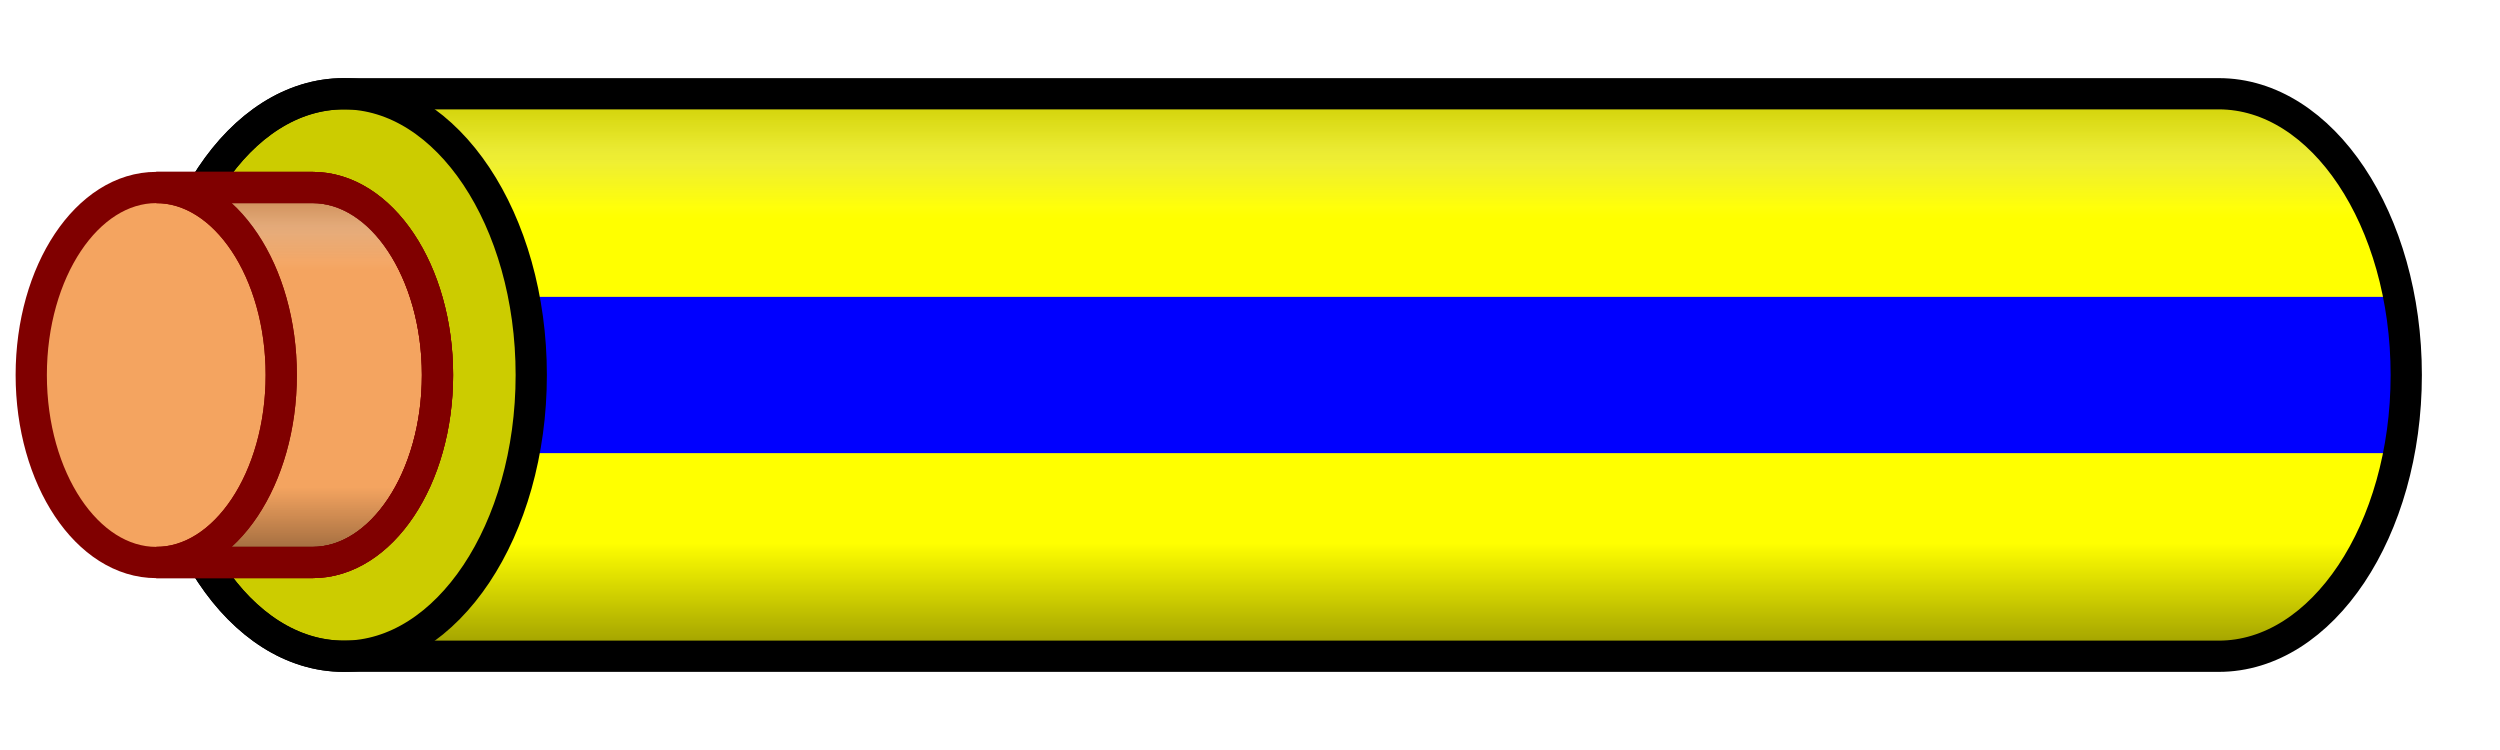
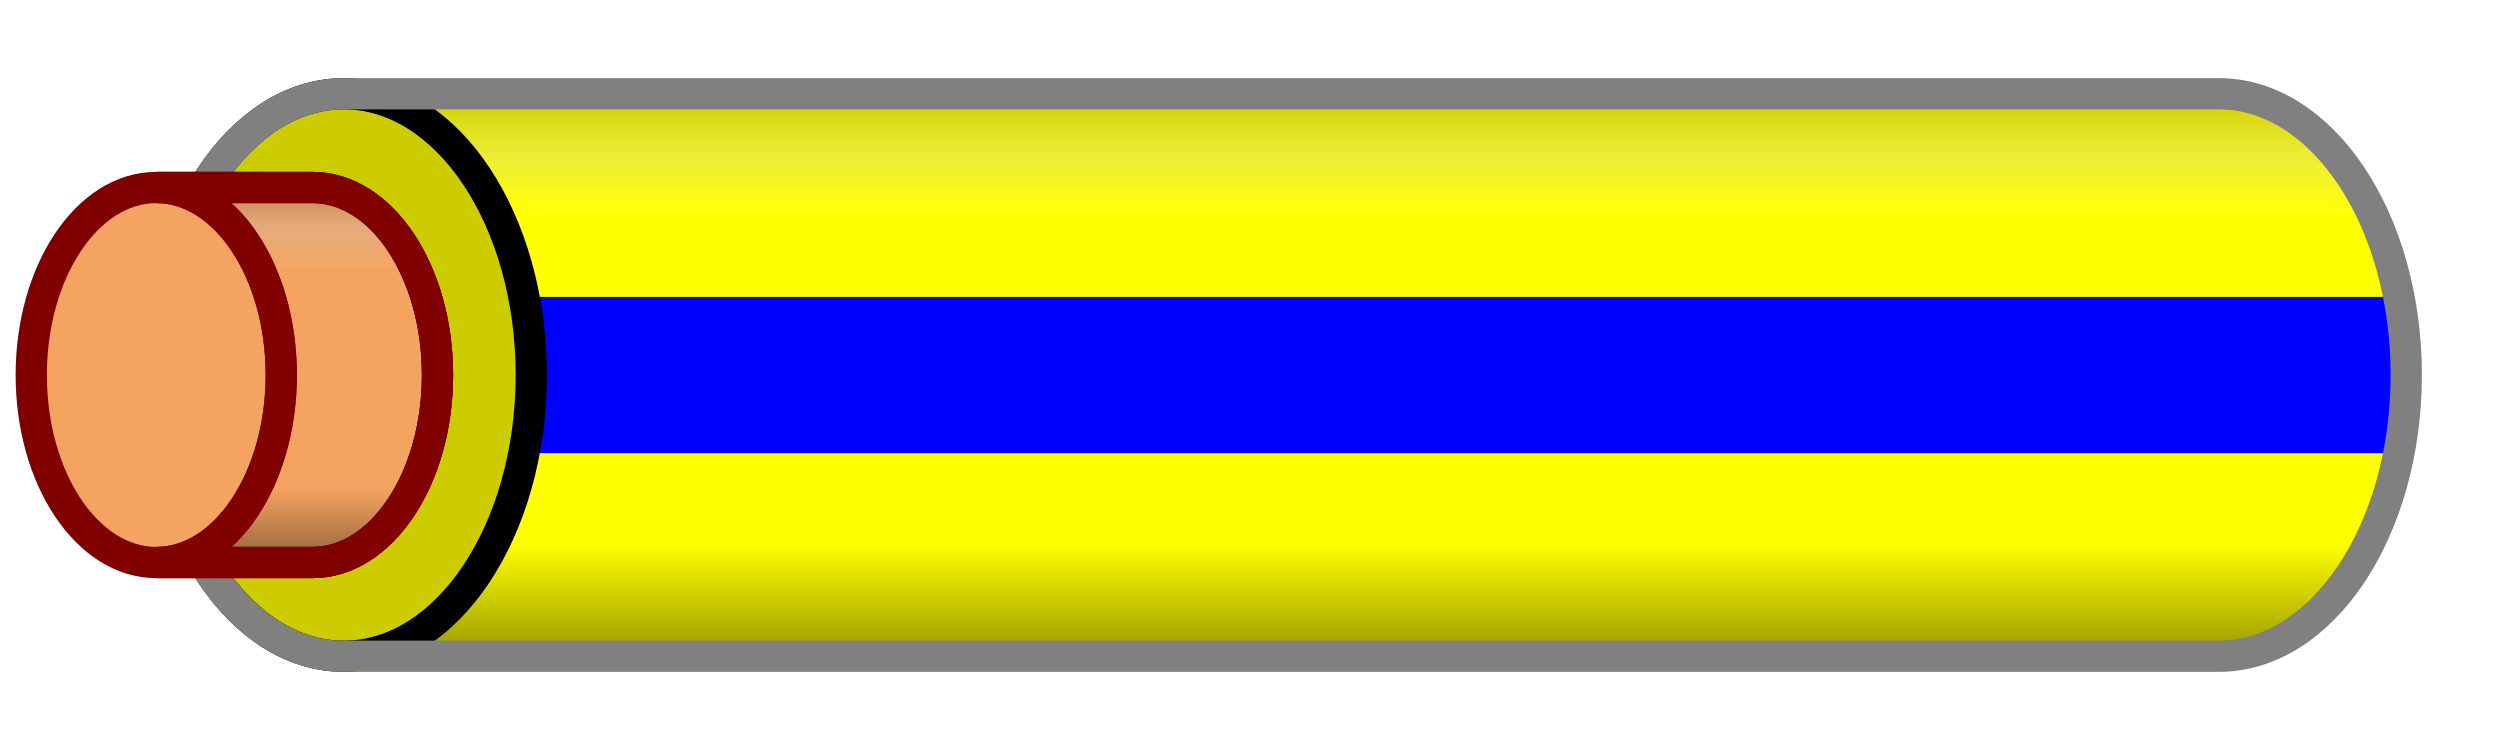
<svg xmlns="http://www.w3.org/2000/svg" version="1.1" viewBox="-11 -12 80 24" width="1000" height="300">
  <defs>
    <clipPath id="shape">
      <path d="M0,9 l 60,0 a 6,9,0 0,0 0,-18 l -60,0 a 6,9,0 0,1 0,18" />
    </clipPath>
    <linearGradient id="shine" x1="0" y1="0" x2="0" y2="1">
      <stop offset="0" stop-color="white" stop-opacity="0" />
      <stop offset=".1" stop-color="white" stop-opacity="0.2" />
      <stop offset=".12" stop-color="white" stop-opacity="0.2" />
      <stop offset=".22" stop-color="white" stop-opacity="0" />
      <stop offset="1" stop-color="black" stop-opacity="0" />
    </linearGradient>
    <linearGradient id="shadow" x1="0" y1="0" x2="0" y2="1">
      <stop offset="0" stop-color="black" stop-opacity=".2" />
      <stop offset=".2" stop-color="black" stop-opacity="0" />
      <stop offset=".8" stop-color="black" stop-opacity="0" />
      <stop offset="1" stop-color="black" stop-opacity=".4" />
    </linearGradient>
  </defs>
  <path d="M0,9 l 60,0 a 6,9,0 0,0 0,-18 l -60,0 a 6,9,0 0,0 0,18" fill="yellow" />
  <line x1="0" y1="0" x2="70" y2="0" clip-path="url(#shape)" stroke-width="5" stroke="blue" />
  <rect x="-5" y="-9" width="80" height="18" fill="url(#shadow)" clip-path="url(#shape)" />
  <rect x="-5" y="-9" width="80" height="18" fill="url(#shine)" clip-path="url(#shape)" />
  <ellipse rx="6" ry="9" fill-opacity=".2" cx="0" cy="0" stroke="black" stroke-width="1" />
-   <path d="M0,9 l 60,0 a 6,9,0 0,0 0,-18 l -60,0 a 6,9,0 0,0 0,18" stroke="black" stroke-width="1" fill="none" />
+   <path d="M0,9 l 60,0 a 6,9,0 0,0 0,-18 l -60,0 a 6,9,0 0,0 0,18" stroke="gray" stroke-width="1" fill="none" />
  <path d="M-6,6 l 5,0 a 4,6,0 0,0 0,-12 l -5,0 a 4,6,0 0,0 0,12" stroke="maroon" stroke-width="1" fill="sandybrown" />
  <path d="M-6,6 l 5,0 a 4,6,0 0,0 0,-12 l -5,0 a 4,6,0 0,1 0,12" fill="url(#shadow)" stroke="maroon" stroke-width="1" />
  <path d="M-6,6 l 5,0 a 4,6,0 0,0 0,-12 l -5,0 a 4,6,0 0,1 0,12" fill="url(#shine)" stroke="maroon" stroke-width="1" />
</svg>
